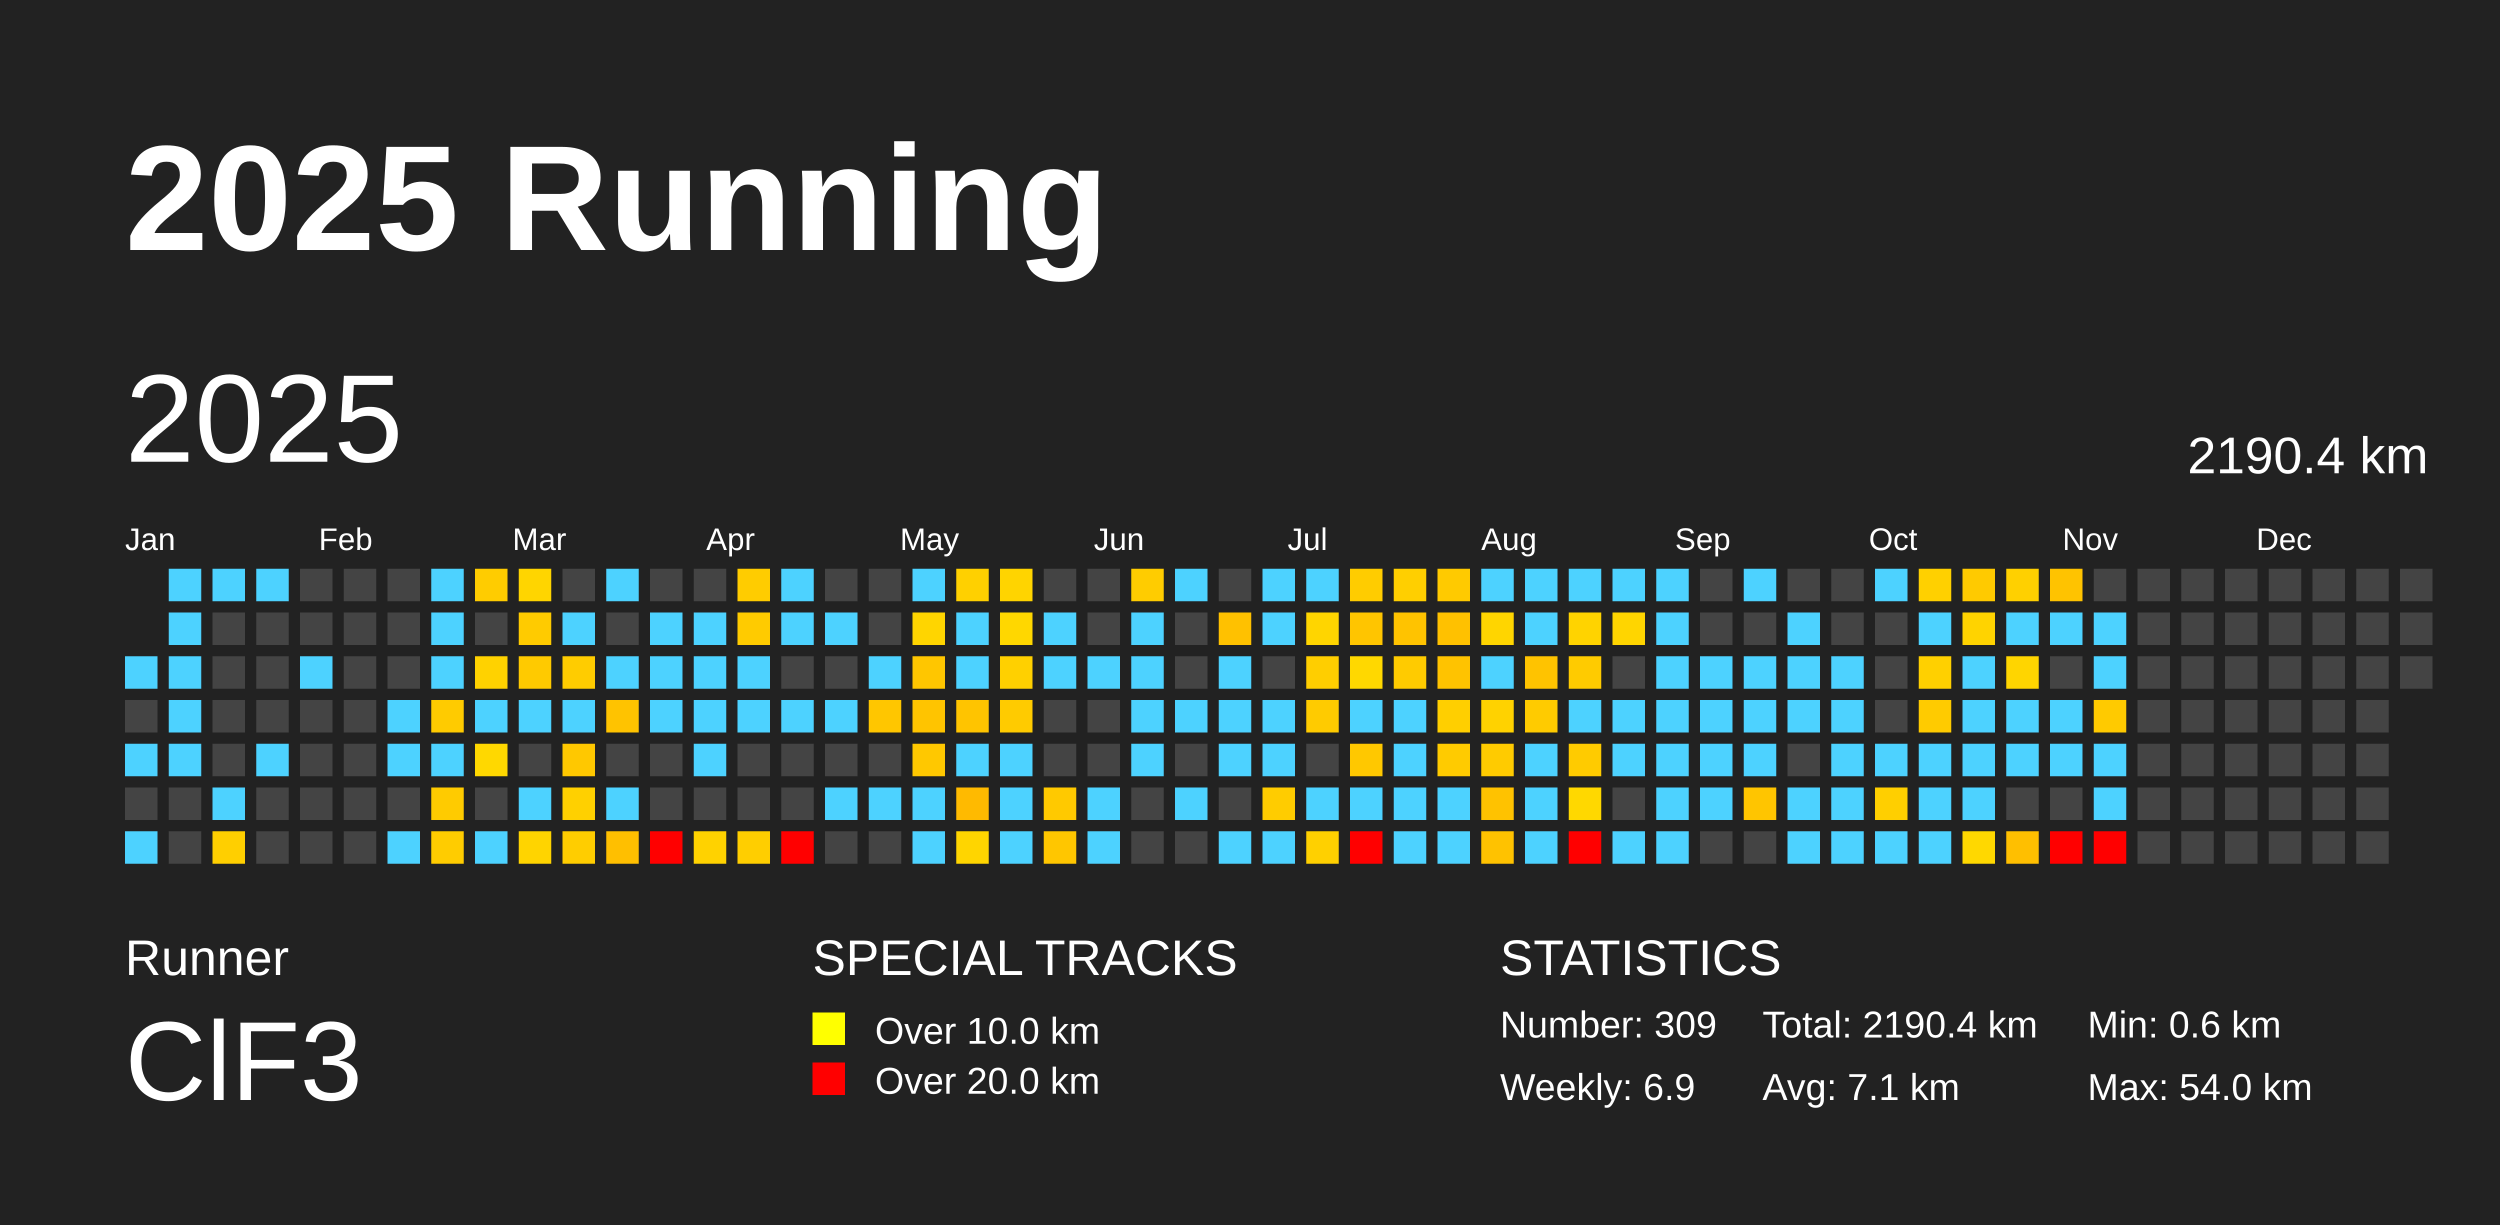
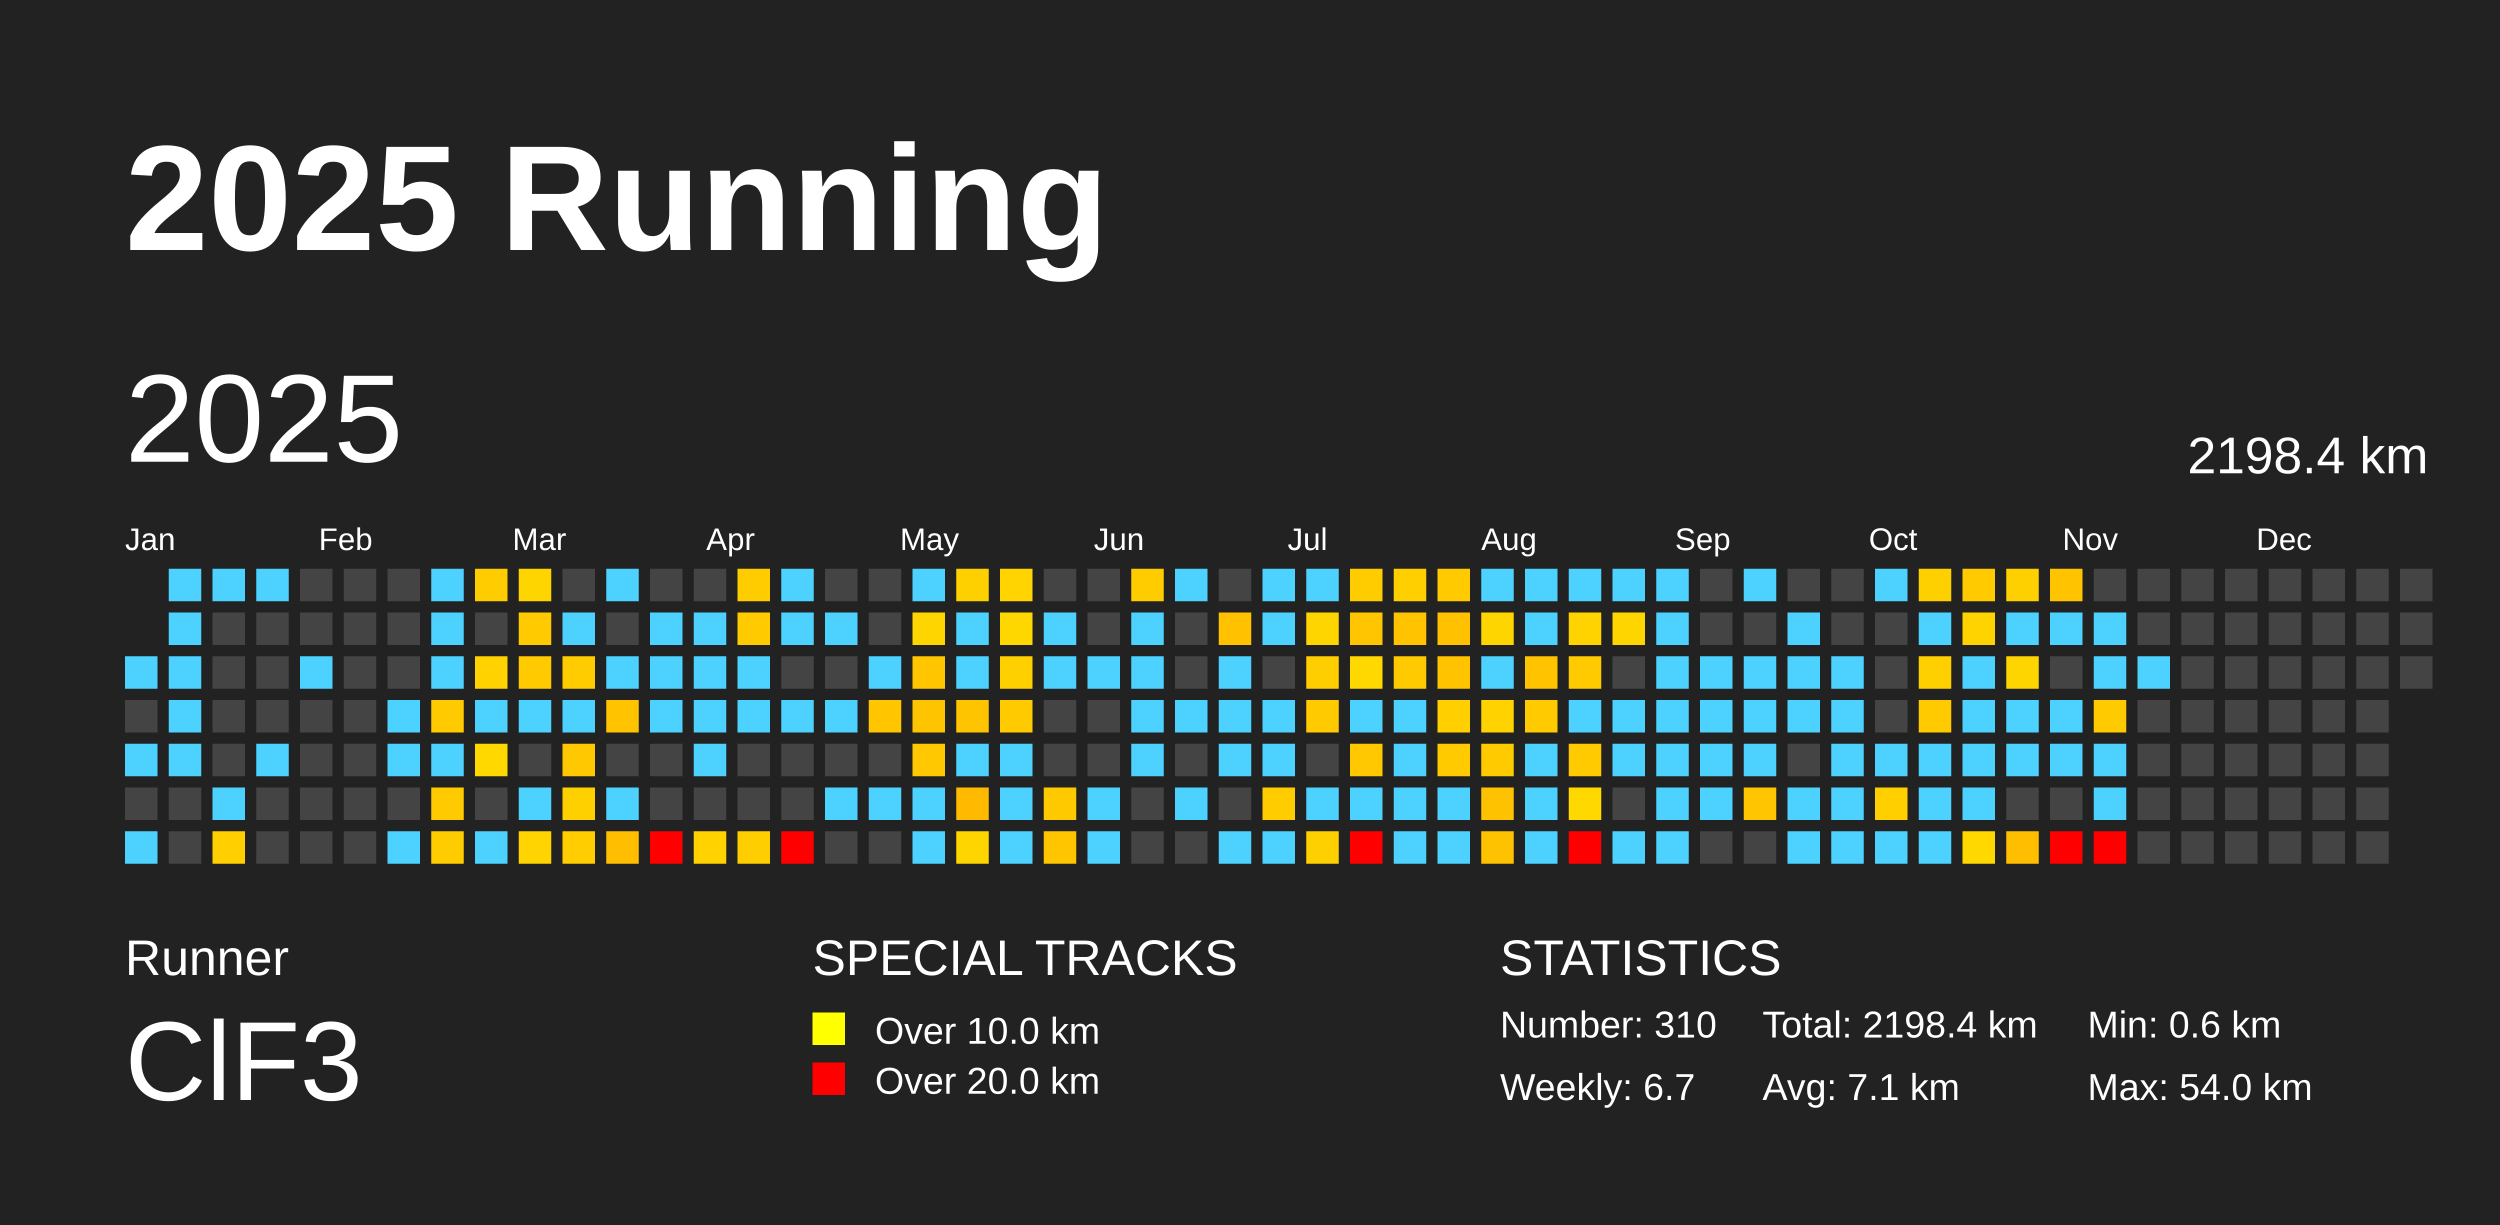
<svg xmlns="http://www.w3.org/2000/svg" baseProfile="full" height="98mm" version="1.1" viewBox="0,0,200,98" width="200mm">
  <defs />
  <rect fill="#222222" height="98" width="200" x="0" y="0" />
  <text fill="#FFFFFF" style="font-size:12px; font-family:Arial; font-weight:bold;" x="10" y="20">2025 Running</text>
  <text fill="#FFFFFF" style="font-size:4px; font-family:Arial" x="10" y="78">Runner</text>
  <text fill="#FFFFFF" style="font-size:9px; font-family:Arial" x="10" y="88">ClF3</text>
  <text fill="#FFFFFF" style="font-size:4px; font-family:Arial" x="65" y="78">SPECIAL TRACKS</text>
  <rect fill="yellow" height="2.6" width="2.6" x="65" y="81" />
  <text fill="#FFFFFF" style="font-size:3px; font-family:Arial" x="70" y="83.5">Over 10.0 km</text>
  <rect fill="red" height="2.6" width="2.6" x="65" y="85" />
  <text fill="#FFFFFF" style="font-size:3px; font-family:Arial" x="70" y="87.5">Over 20.0 km</text>
  <text fill="#FFFFFF" style="font-size:4px; font-family:Arial" x="120" y="78">STATISTICS</text>
-   <text fill="#FFFFFF" style="font-size:3px; font-family:Arial" x="120" y="83">Number: 309</text>
-   <text fill="#FFFFFF" style="font-size:3px; font-family:Arial" x="120" y="88">Weekly: 6.9</text>
-   <text fill="#FFFFFF" style="font-size:3px; font-family:Arial" x="141" y="83">Total: 2190.4 km</text>
+   <text fill="#FFFFFF" style="font-size:3px; font-family:Arial" x="120" y="83">Number: 310</text>
+   <text fill="#FFFFFF" style="font-size:3px; font-family:Arial" x="120" y="88">Weekly: 6.7</text>
+   <text fill="#FFFFFF" style="font-size:3px; font-family:Arial" x="141" y="83">Total: 2198.4 km</text>
  <text fill="#FFFFFF" style="font-size:3px; font-family:Arial" x="141" y="88">Avg: 7.1 km</text>
  <text fill="#FFFFFF" style="font-size:3px; font-family:Arial" x="167" y="83">Min: 0.6 km</text>
  <text fill="#FFFFFF" style="font-size:3px; font-family:Arial" x="167" y="88">Max: 54.0 km</text>
  <text dominant-baseline="hanging" fill="#FFFFFF" style="font-size:10.0px; font-family:Arial;" x="10" y="30">2025</text>
-   <text dominant-baseline="hanging" fill="#FFFFFF" style="font-size:4.125px; font-family:Arial;" x="175" y="35">2190.4 km</text>
+   <text dominant-baseline="hanging" fill="#FFFFFF" style="font-size:4.125px; font-family:Arial;" x="175" y="35">2198.4 km</text>
  <text fill="#FFFFFF" style="font-size:2.5px; font-family:Arial" x="10.0" y="44">Jan</text>
  <text fill="#FFFFFF" style="font-size:2.5px; font-family:Arial" x="25.5" y="44">Feb</text>
  <text fill="#FFFFFF" style="font-size:2.5px; font-family:Arial" x="41.0" y="44">Mar</text>
  <text fill="#FFFFFF" style="font-size:2.5px; font-family:Arial" x="56.5" y="44">Apr</text>
  <text fill="#FFFFFF" style="font-size:2.5px; font-family:Arial" x="72.0" y="44">May</text>
  <text fill="#FFFFFF" style="font-size:2.5px; font-family:Arial" x="87.5" y="44">Jun</text>
  <text fill="#FFFFFF" style="font-size:2.5px; font-family:Arial" x="103.0" y="44">Jul</text>
  <text fill="#FFFFFF" style="font-size:2.5px; font-family:Arial" x="118.5" y="44">Aug</text>
  <text fill="#FFFFFF" style="font-size:2.5px; font-family:Arial" x="134.0" y="44">Sep</text>
  <text fill="#FFFFFF" style="font-size:2.5px; font-family:Arial" x="149.5" y="44">Oct</text>
  <text fill="#FFFFFF" style="font-size:2.5px; font-family:Arial" x="165.0" y="44">Nov</text>
  <text fill="#FFFFFF" style="font-size:2.5px; font-family:Arial" x="180.5" y="44">Dec</text>
  <rect fill="#4dd2ff" height="2.6" width="2.6" x="10.0" y="52.5" />
  <rect fill="#444444" height="2.6" width="2.6" x="10.0" y="56.0" />
  <rect fill="#4dd2ff" height="2.6" width="2.6" x="10.0" y="59.5" />
  <rect fill="#444444" height="2.6" width="2.6" x="10.0" y="63.0" />
  <rect fill="#4dd2ff" height="2.6" width="2.6" x="10.0" y="66.5" />
  <rect fill="#4dd2ff" height="2.6" width="2.6" x="13.5" y="45.5" />
  <rect fill="#4dd2ff" height="2.6" width="2.6" x="13.5" y="49.0" />
  <rect fill="#4dd2ff" height="2.6" width="2.6" x="13.5" y="52.5" />
  <rect fill="#4dd2ff" height="2.6" width="2.6" x="13.5" y="56.0" />
  <rect fill="#4dd2ff" height="2.6" width="2.6" x="13.5" y="59.5" />
  <rect fill="#444444" height="2.6" width="2.6" x="13.5" y="63.0" />
  <rect fill="#444444" height="2.6" width="2.6" x="13.5" y="66.5" />
  <rect fill="#4dd2ff" height="2.6" width="2.6" x="17.0" y="45.5" />
  <rect fill="#444444" height="2.6" width="2.6" x="17.0" y="49.0" />
  <rect fill="#444444" height="2.6" width="2.6" x="17.0" y="52.5" />
  <rect fill="#444444" height="2.6" width="2.6" x="17.0" y="56.0" />
  <rect fill="#444444" height="2.6" width="2.6" x="17.0" y="59.5" />
  <rect fill="#4dd2ff" height="2.6" width="2.6" x="17.0" y="63.0" />
  <rect fill="#ffcf00" height="2.6" width="2.6" x="17.0" y="66.5" />
  <rect fill="#4dd2ff" height="2.6" width="2.6" x="20.5" y="45.5" />
  <rect fill="#444444" height="2.6" width="2.6" x="20.5" y="49.0" />
  <rect fill="#444444" height="2.6" width="2.6" x="20.5" y="52.5" />
  <rect fill="#444444" height="2.6" width="2.6" x="20.5" y="56.0" />
  <rect fill="#4dd2ff" height="2.6" width="2.6" x="20.5" y="59.5" />
  <rect fill="#444444" height="2.6" width="2.6" x="20.5" y="63.0" />
  <rect fill="#444444" height="2.6" width="2.6" x="20.5" y="66.5" />
  <rect fill="#444444" height="2.6" width="2.6" x="24.0" y="45.5" />
  <rect fill="#444444" height="2.6" width="2.6" x="24.0" y="49.0" />
  <rect fill="#4dd2ff" height="2.6" width="2.6" x="24.0" y="52.5" />
  <rect fill="#444444" height="2.6" width="2.6" x="24.0" y="56.0" />
  <rect fill="#444444" height="2.6" width="2.6" x="24.0" y="59.5" />
  <rect fill="#444444" height="2.6" width="2.6" x="24.0" y="63.0" />
  <rect fill="#444444" height="2.6" width="2.6" x="24.0" y="66.5" />
  <rect fill="#444444" height="2.6" width="2.6" x="27.5" y="45.5" />
  <rect fill="#444444" height="2.6" width="2.6" x="27.5" y="49.0" />
  <rect fill="#444444" height="2.6" width="2.6" x="27.5" y="52.5" />
  <rect fill="#444444" height="2.6" width="2.6" x="27.5" y="56.0" />
  <rect fill="#444444" height="2.6" width="2.6" x="27.5" y="59.5" />
  <rect fill="#444444" height="2.6" width="2.6" x="27.5" y="63.0" />
  <rect fill="#444444" height="2.6" width="2.6" x="27.5" y="66.5" />
  <rect fill="#444444" height="2.6" width="2.6" x="31.0" y="45.5" />
  <rect fill="#444444" height="2.6" width="2.6" x="31.0" y="49.0" />
  <rect fill="#444444" height="2.6" width="2.6" x="31.0" y="52.5" />
  <rect fill="#4dd2ff" height="2.6" width="2.6" x="31.0" y="56.0" />
  <rect fill="#4dd2ff" height="2.6" width="2.6" x="31.0" y="59.5" />
  <rect fill="#444444" height="2.6" width="2.6" x="31.0" y="63.0" />
  <rect fill="#4dd2ff" height="2.6" width="2.6" x="31.0" y="66.5" />
  <rect fill="#4dd2ff" height="2.6" width="2.6" x="34.5" y="45.5" />
  <rect fill="#4dd2ff" height="2.6" width="2.6" x="34.5" y="49.0" />
  <rect fill="#4dd2ff" height="2.6" width="2.6" x="34.5" y="52.5" />
  <rect fill="#ffcb00" height="2.6" width="2.6" x="34.5" y="56.0" />
  <rect fill="#4dd2ff" height="2.6" width="2.6" x="34.5" y="59.5" />
  <rect fill="#ffcb00" height="2.6" width="2.6" x="34.5" y="63.0" />
  <rect fill="#ffcc00" height="2.6" width="2.6" x="34.5" y="66.5" />
  <rect fill="#ffcc00" height="2.6" width="2.6" x="38.0" y="45.5" />
  <rect fill="#444444" height="2.6" width="2.6" x="38.0" y="49.0" />
  <rect fill="#ffd200" height="2.6" width="2.6" x="38.0" y="52.5" />
  <rect fill="#4dd2ff" height="2.6" width="2.6" x="38.0" y="56.0" />
  <rect fill="#ffd800" height="2.6" width="2.6" x="38.0" y="59.5" />
  <rect fill="#444444" height="2.6" width="2.6" x="38.0" y="63.0" />
  <rect fill="#4dd2ff" height="2.6" width="2.6" x="38.0" y="66.5" />
  <rect fill="#ffd500" height="2.6" width="2.6" x="41.5" y="45.5" />
  <rect fill="#ffcb00" height="2.6" width="2.6" x="41.5" y="49.0" />
  <rect fill="#ffca00" height="2.6" width="2.6" x="41.5" y="52.5" />
  <rect fill="#4dd2ff" height="2.6" width="2.6" x="41.5" y="56.0" />
  <rect fill="#444444" height="2.6" width="2.6" x="41.5" y="59.5" />
  <rect fill="#4dd2ff" height="2.6" width="2.6" x="41.5" y="63.0" />
  <rect fill="#ffd400" height="2.6" width="2.6" x="41.5" y="66.5" />
  <rect fill="#444444" height="2.6" width="2.6" x="45.0" y="45.5" />
  <rect fill="#4dd2ff" height="2.6" width="2.6" x="45.0" y="49.0" />
  <rect fill="#ffcc00" height="2.6" width="2.6" x="45.0" y="52.5" />
  <rect fill="#4dd2ff" height="2.6" width="2.6" x="45.0" y="56.0" />
  <rect fill="#ffc800" height="2.6" width="2.6" x="45.0" y="59.5" />
  <rect fill="#ffd000" height="2.6" width="2.6" x="45.0" y="63.0" />
  <rect fill="#ffcd00" height="2.6" width="2.6" x="45.0" y="66.5" />
  <rect fill="#4dd2ff" height="2.6" width="2.6" x="48.5" y="45.5" />
  <rect fill="#444444" height="2.6" width="2.6" x="48.5" y="49.0" />
  <rect fill="#4dd2ff" height="2.6" width="2.6" x="48.5" y="52.5" />
  <rect fill="#ffc300" height="2.6" width="2.6" x="48.5" y="56.0" />
  <rect fill="#444444" height="2.6" width="2.6" x="48.5" y="59.5" />
  <rect fill="#4dd2ff" height="2.6" width="2.6" x="48.5" y="63.0" />
  <rect fill="#ffbf00" height="2.6" width="2.6" x="48.5" y="66.5" />
  <rect fill="#444444" height="2.6" width="2.6" x="52.0" y="45.5" />
  <rect fill="#4dd2ff" height="2.6" width="2.6" x="52.0" y="49.0" />
  <rect fill="#4dd2ff" height="2.6" width="2.6" x="52.0" y="52.5" />
  <rect fill="#4dd2ff" height="2.6" width="2.6" x="52.0" y="56.0" />
  <rect fill="#444444" height="2.6" width="2.6" x="52.0" y="59.5" />
  <rect fill="#444444" height="2.6" width="2.6" x="52.0" y="63.0" />
  <rect fill="red" height="2.6" width="2.6" x="52.0" y="66.5" />
  <rect fill="#444444" height="2.6" width="2.6" x="55.5" y="45.5" />
  <rect fill="#4dd2ff" height="2.6" width="2.6" x="55.5" y="49.0" />
  <rect fill="#4dd2ff" height="2.6" width="2.6" x="55.5" y="52.5" />
  <rect fill="#4dd2ff" height="2.6" width="2.6" x="55.5" y="56.0" />
  <rect fill="#4dd2ff" height="2.6" width="2.6" x="55.5" y="59.5" />
  <rect fill="#444444" height="2.6" width="2.6" x="55.5" y="63.0" />
  <rect fill="#ffd200" height="2.6" width="2.6" x="55.5" y="66.5" />
  <rect fill="#ffcc00" height="2.6" width="2.6" x="59.0" y="45.5" />
  <rect fill="#ffcb00" height="2.6" width="2.6" x="59.0" y="49.0" />
  <rect fill="#4dd2ff" height="2.6" width="2.6" x="59.0" y="52.5" />
  <rect fill="#4dd2ff" height="2.6" width="2.6" x="59.0" y="56.0" />
  <rect fill="#444444" height="2.6" width="2.6" x="59.0" y="59.5" />
  <rect fill="#444444" height="2.6" width="2.6" x="59.0" y="63.0" />
  <rect fill="#ffce00" height="2.6" width="2.6" x="59.0" y="66.5" />
  <rect fill="#4dd2ff" height="2.6" width="2.6" x="62.5" y="45.5" />
  <rect fill="#4dd2ff" height="2.6" width="2.6" x="62.5" y="49.0" />
  <rect fill="#444444" height="2.6" width="2.6" x="62.5" y="52.5" />
  <rect fill="#4dd2ff" height="2.6" width="2.6" x="62.5" y="56.0" />
  <rect fill="#444444" height="2.6" width="2.6" x="62.5" y="59.5" />
  <rect fill="#444444" height="2.6" width="2.6" x="62.5" y="63.0" />
  <rect fill="red" height="2.6" width="2.6" x="62.5" y="66.5" />
  <rect fill="#444444" height="2.6" width="2.6" x="66.0" y="45.5" />
  <rect fill="#4dd2ff" height="2.6" width="2.6" x="66.0" y="49.0" />
  <rect fill="#444444" height="2.6" width="2.6" x="66.0" y="52.5" />
  <rect fill="#4dd2ff" height="2.6" width="2.6" x="66.0" y="56.0" />
  <rect fill="#444444" height="2.6" width="2.6" x="66.0" y="59.5" />
  <rect fill="#4dd2ff" height="2.6" width="2.6" x="66.0" y="63.0" />
  <rect fill="#444444" height="2.6" width="2.6" x="66.0" y="66.5" />
  <rect fill="#444444" height="2.6" width="2.6" x="69.5" y="45.5" />
  <rect fill="#444444" height="2.6" width="2.6" x="69.5" y="49.0" />
  <rect fill="#4dd2ff" height="2.6" width="2.6" x="69.5" y="52.5" />
  <rect fill="#ffc600" height="2.6" width="2.6" x="69.5" y="56.0" />
  <rect fill="#444444" height="2.6" width="2.6" x="69.5" y="59.5" />
  <rect fill="#4dd2ff" height="2.6" width="2.6" x="69.5" y="63.0" />
  <rect fill="#444444" height="2.6" width="2.6" x="69.5" y="66.5" />
  <rect fill="#4dd2ff" height="2.6" width="2.6" x="73.0" y="45.5" />
  <rect fill="#ffd500" height="2.6" width="2.6" x="73.0" y="49.0" />
  <rect fill="#ffc600" height="2.6" width="2.6" x="73.0" y="52.5" />
  <rect fill="#ffc400" height="2.6" width="2.6" x="73.0" y="56.0" />
  <rect fill="#ffc800" height="2.6" width="2.6" x="73.0" y="59.5" />
  <rect fill="#4dd2ff" height="2.6" width="2.6" x="73.0" y="63.0" />
  <rect fill="#4dd2ff" height="2.6" width="2.6" x="73.0" y="66.5" />
  <rect fill="#ffd000" height="2.6" width="2.6" x="76.5" y="45.5" />
  <rect fill="#4dd2ff" height="2.6" width="2.6" x="76.5" y="49.0" />
  <rect fill="#4dd2ff" height="2.6" width="2.6" x="76.5" y="52.5" />
  <rect fill="#ffc400" height="2.6" width="2.6" x="76.5" y="56.0" />
  <rect fill="#4dd2ff" height="2.6" width="2.6" x="76.5" y="59.5" />
  <rect fill="#ffba00" height="2.6" width="2.6" x="76.5" y="63.0" />
  <rect fill="#ffd500" height="2.6" width="2.6" x="76.5" y="66.5" />
  <rect fill="#ffd400" height="2.6" width="2.6" x="80.0" y="45.5" />
  <rect fill="#ffd700" height="2.6" width="2.6" x="80.0" y="49.0" />
  <rect fill="#ffd000" height="2.6" width="2.6" x="80.0" y="52.5" />
  <rect fill="#ffcb00" height="2.6" width="2.6" x="80.0" y="56.0" />
  <rect fill="#4dd2ff" height="2.6" width="2.6" x="80.0" y="59.5" />
  <rect fill="#4dd2ff" height="2.6" width="2.6" x="80.0" y="63.0" />
  <rect fill="#4dd2ff" height="2.6" width="2.6" x="80.0" y="66.5" />
  <rect fill="#444444" height="2.6" width="2.6" x="83.5" y="45.5" />
  <rect fill="#4dd2ff" height="2.6" width="2.6" x="83.5" y="49.0" />
  <rect fill="#4dd2ff" height="2.6" width="2.6" x="83.5" y="52.5" />
  <rect fill="#444444" height="2.6" width="2.6" x="83.5" y="56.0" />
  <rect fill="#444444" height="2.6" width="2.6" x="83.5" y="59.5" />
  <rect fill="#ffc900" height="2.6" width="2.6" x="83.5" y="63.0" />
  <rect fill="#ffc600" height="2.6" width="2.6" x="83.5" y="66.5" />
  <rect fill="#444444" height="2.6" width="2.6" x="87.0" y="45.5" />
  <rect fill="#444444" height="2.6" width="2.6" x="87.0" y="49.0" />
  <rect fill="#4dd2ff" height="2.6" width="2.6" x="87.0" y="52.5" />
  <rect fill="#444444" height="2.6" width="2.6" x="87.0" y="56.0" />
  <rect fill="#444444" height="2.6" width="2.6" x="87.0" y="59.5" />
  <rect fill="#4dd2ff" height="2.6" width="2.6" x="87.0" y="63.0" />
  <rect fill="#4dd2ff" height="2.6" width="2.6" x="87.0" y="66.5" />
  <rect fill="#ffcc00" height="2.6" width="2.6" x="90.5" y="45.5" />
  <rect fill="#4dd2ff" height="2.6" width="2.6" x="90.5" y="49.0" />
  <rect fill="#4dd2ff" height="2.6" width="2.6" x="90.5" y="52.5" />
  <rect fill="#4dd2ff" height="2.6" width="2.6" x="90.5" y="56.0" />
  <rect fill="#4dd2ff" height="2.6" width="2.6" x="90.5" y="59.5" />
  <rect fill="#444444" height="2.6" width="2.6" x="90.5" y="63.0" />
  <rect fill="#444444" height="2.6" width="2.6" x="90.5" y="66.5" />
  <rect fill="#4dd2ff" height="2.6" width="2.6" x="94.0" y="45.5" />
  <rect fill="#444444" height="2.6" width="2.6" x="94.0" y="49.0" />
  <rect fill="#444444" height="2.6" width="2.6" x="94.0" y="52.5" />
  <rect fill="#4dd2ff" height="2.6" width="2.6" x="94.0" y="56.0" />
  <rect fill="#444444" height="2.6" width="2.6" x="94.0" y="59.5" />
  <rect fill="#4dd2ff" height="2.6" width="2.6" x="94.0" y="63.0" />
  <rect fill="#444444" height="2.6" width="2.6" x="94.0" y="66.5" />
  <rect fill="#444444" height="2.6" width="2.6" x="97.5" y="45.5" />
  <rect fill="#ffc100" height="2.6" width="2.6" x="97.5" y="49.0" />
  <rect fill="#4dd2ff" height="2.6" width="2.6" x="97.5" y="52.5" />
  <rect fill="#4dd2ff" height="2.6" width="2.6" x="97.5" y="56.0" />
  <rect fill="#4dd2ff" height="2.6" width="2.6" x="97.5" y="59.5" />
  <rect fill="#444444" height="2.6" width="2.6" x="97.5" y="63.0" />
  <rect fill="#4dd2ff" height="2.6" width="2.6" x="97.5" y="66.5" />
  <rect fill="#4dd2ff" height="2.6" width="2.6" x="101.0" y="45.5" />
  <rect fill="#4dd2ff" height="2.6" width="2.6" x="101.0" y="49.0" />
  <rect fill="#444444" height="2.6" width="2.6" x="101.0" y="52.5" />
  <rect fill="#4dd2ff" height="2.6" width="2.6" x="101.0" y="56.0" />
  <rect fill="#4dd2ff" height="2.6" width="2.6" x="101.0" y="59.5" />
  <rect fill="#ffcc00" height="2.6" width="2.6" x="101.0" y="63.0" />
  <rect fill="#4dd2ff" height="2.6" width="2.6" x="101.0" y="66.5" />
  <rect fill="#4dd2ff" height="2.6" width="2.6" x="104.5" y="45.5" />
  <rect fill="#ffd500" height="2.6" width="2.6" x="104.5" y="49.0" />
  <rect fill="#ffce00" height="2.6" width="2.6" x="104.5" y="52.5" />
  <rect fill="#ffcb00" height="2.6" width="2.6" x="104.5" y="56.0" />
  <rect fill="#444444" height="2.6" width="2.6" x="104.5" y="59.5" />
  <rect fill="#4dd2ff" height="2.6" width="2.6" x="104.5" y="63.0" />
  <rect fill="#ffd000" height="2.6" width="2.6" x="104.5" y="66.5" />
  <rect fill="#ffcc00" height="2.6" width="2.6" x="108.0" y="45.5" />
  <rect fill="#ffc500" height="2.6" width="2.6" x="108.0" y="49.0" />
  <rect fill="#ffd800" height="2.6" width="2.6" x="108.0" y="52.5" />
  <rect fill="#4dd2ff" height="2.6" width="2.6" x="108.0" y="56.0" />
  <rect fill="#ffc800" height="2.6" width="2.6" x="108.0" y="59.5" />
  <rect fill="#4dd2ff" height="2.6" width="2.6" x="108.0" y="63.0" />
  <rect fill="red" height="2.6" width="2.6" x="108.0" y="66.5" />
  <rect fill="#ffcf00" height="2.6" width="2.6" x="111.5" y="45.5" />
  <rect fill="#ffc300" height="2.6" width="2.6" x="111.5" y="49.0" />
  <rect fill="#ffcb00" height="2.6" width="2.6" x="111.5" y="52.5" />
  <rect fill="#4dd2ff" height="2.6" width="2.6" x="111.5" y="56.0" />
  <rect fill="#4dd2ff" height="2.6" width="2.6" x="111.5" y="59.5" />
  <rect fill="#4dd2ff" height="2.6" width="2.6" x="111.5" y="63.0" />
  <rect fill="#4dd2ff" height="2.6" width="2.6" x="111.5" y="66.5" />
  <rect fill="#ffca00" height="2.6" width="2.6" x="115.0" y="45.5" />
  <rect fill="#ffc100" height="2.6" width="2.6" x="115.0" y="49.0" />
  <rect fill="#ffc300" height="2.6" width="2.6" x="115.0" y="52.5" />
  <rect fill="#ffcf00" height="2.6" width="2.6" x="115.0" y="56.0" />
  <rect fill="#ffcb00" height="2.6" width="2.6" x="115.0" y="59.5" />
  <rect fill="#4dd2ff" height="2.6" width="2.6" x="115.0" y="63.0" />
  <rect fill="#4dd2ff" height="2.6" width="2.6" x="115.0" y="66.5" />
  <rect fill="#4dd2ff" height="2.6" width="2.6" x="118.5" y="45.5" />
  <rect fill="#ffd500" height="2.6" width="2.6" x="118.5" y="49.0" />
  <rect fill="#4dd2ff" height="2.6" width="2.6" x="118.5" y="52.5" />
  <rect fill="#ffd200" height="2.6" width="2.6" x="118.5" y="56.0" />
  <rect fill="#ffcb00" height="2.6" width="2.6" x="118.5" y="59.5" />
  <rect fill="#ffc200" height="2.6" width="2.6" x="118.5" y="63.0" />
  <rect fill="#ffc200" height="2.6" width="2.6" x="118.5" y="66.5" />
  <rect fill="#4dd2ff" height="2.6" width="2.6" x="122.0" y="45.5" />
  <rect fill="#4dd2ff" height="2.6" width="2.6" x="122.0" y="49.0" />
  <rect fill="#ffc300" height="2.6" width="2.6" x="122.0" y="52.5" />
  <rect fill="#ffcb00" height="2.6" width="2.6" x="122.0" y="56.0" />
  <rect fill="#4dd2ff" height="2.6" width="2.6" x="122.0" y="59.5" />
  <rect fill="#4dd2ff" height="2.6" width="2.6" x="122.0" y="63.0" />
  <rect fill="#4dd2ff" height="2.6" width="2.6" x="122.0" y="66.5" />
  <rect fill="#4dd2ff" height="2.6" width="2.6" x="125.5" y="45.5" />
  <rect fill="#ffd300" height="2.6" width="2.6" x="125.5" y="49.0" />
  <rect fill="#ffcb00" height="2.6" width="2.6" x="125.5" y="52.5" />
  <rect fill="#4dd2ff" height="2.6" width="2.6" x="125.5" y="56.0" />
  <rect fill="#ffcb00" height="2.6" width="2.6" x="125.5" y="59.5" />
  <rect fill="#ffd800" height="2.6" width="2.6" x="125.5" y="63.0" />
  <rect fill="red" height="2.6" width="2.6" x="125.5" y="66.5" />
  <rect fill="#4dd2ff" height="2.6" width="2.6" x="129.0" y="45.5" />
  <rect fill="#ffd500" height="2.6" width="2.6" x="129.0" y="49.0" />
  <rect fill="#444444" height="2.6" width="2.6" x="129.0" y="52.5" />
  <rect fill="#4dd2ff" height="2.6" width="2.6" x="129.0" y="56.0" />
  <rect fill="#4dd2ff" height="2.6" width="2.6" x="129.0" y="59.5" />
  <rect fill="#444444" height="2.6" width="2.6" x="129.0" y="63.0" />
  <rect fill="#4dd2ff" height="2.6" width="2.6" x="129.0" y="66.5" />
  <rect fill="#4dd2ff" height="2.6" width="2.6" x="132.5" y="45.5" />
  <rect fill="#4dd2ff" height="2.6" width="2.6" x="132.5" y="49.0" />
  <rect fill="#4dd2ff" height="2.6" width="2.6" x="132.5" y="52.5" />
  <rect fill="#4dd2ff" height="2.6" width="2.6" x="132.5" y="56.0" />
  <rect fill="#4dd2ff" height="2.6" width="2.6" x="132.5" y="59.5" />
  <rect fill="#4dd2ff" height="2.6" width="2.6" x="132.5" y="63.0" />
  <rect fill="#4dd2ff" height="2.6" width="2.6" x="132.5" y="66.5" />
  <rect fill="#444444" height="2.6" width="2.6" x="136.0" y="45.5" />
  <rect fill="#444444" height="2.6" width="2.6" x="136.0" y="49.0" />
  <rect fill="#4dd2ff" height="2.6" width="2.6" x="136.0" y="52.5" />
  <rect fill="#4dd2ff" height="2.6" width="2.6" x="136.0" y="56.0" />
  <rect fill="#4dd2ff" height="2.6" width="2.6" x="136.0" y="59.5" />
  <rect fill="#4dd2ff" height="2.6" width="2.6" x="136.0" y="63.0" />
  <rect fill="#444444" height="2.6" width="2.6" x="136.0" y="66.5" />
  <rect fill="#4dd2ff" height="2.6" width="2.6" x="139.5" y="45.5" />
  <rect fill="#444444" height="2.6" width="2.6" x="139.5" y="49.0" />
  <rect fill="#4dd2ff" height="2.6" width="2.6" x="139.5" y="52.5" />
  <rect fill="#4dd2ff" height="2.6" width="2.6" x="139.5" y="56.0" />
  <rect fill="#4dd2ff" height="2.6" width="2.6" x="139.5" y="59.5" />
  <rect fill="#ffc500" height="2.6" width="2.6" x="139.5" y="63.0" />
  <rect fill="#444444" height="2.6" width="2.6" x="139.5" y="66.5" />
  <rect fill="#444444" height="2.6" width="2.6" x="143.0" y="45.5" />
  <rect fill="#4dd2ff" height="2.6" width="2.6" x="143.0" y="49.0" />
  <rect fill="#4dd2ff" height="2.6" width="2.6" x="143.0" y="52.5" />
  <rect fill="#4dd2ff" height="2.6" width="2.6" x="143.0" y="56.0" />
  <rect fill="#444444" height="2.6" width="2.6" x="143.0" y="59.5" />
  <rect fill="#4dd2ff" height="2.6" width="2.6" x="143.0" y="63.0" />
  <rect fill="#4dd2ff" height="2.6" width="2.6" x="143.0" y="66.5" />
  <rect fill="#444444" height="2.6" width="2.6" x="146.5" y="45.5" />
  <rect fill="#444444" height="2.6" width="2.6" x="146.5" y="49.0" />
  <rect fill="#4dd2ff" height="2.6" width="2.6" x="146.5" y="52.5" />
  <rect fill="#4dd2ff" height="2.6" width="2.6" x="146.5" y="56.0" />
  <rect fill="#4dd2ff" height="2.6" width="2.6" x="146.5" y="59.5" />
  <rect fill="#4dd2ff" height="2.6" width="2.6" x="146.5" y="63.0" />
  <rect fill="#4dd2ff" height="2.6" width="2.6" x="146.5" y="66.5" />
  <rect fill="#4dd2ff" height="2.6" width="2.6" x="150.0" y="45.5" />
  <rect fill="#444444" height="2.6" width="2.6" x="150.0" y="49.0" />
  <rect fill="#444444" height="2.6" width="2.6" x="150.0" y="52.5" />
  <rect fill="#444444" height="2.6" width="2.6" x="150.0" y="56.0" />
  <rect fill="#4dd2ff" height="2.6" width="2.6" x="150.0" y="59.5" />
  <rect fill="#ffcf00" height="2.6" width="2.6" x="150.0" y="63.0" />
  <rect fill="#4dd2ff" height="2.6" width="2.6" x="150.0" y="66.5" />
  <rect fill="#ffd000" height="2.6" width="2.6" x="153.5" y="45.5" />
  <rect fill="#4dd2ff" height="2.6" width="2.6" x="153.5" y="49.0" />
  <rect fill="#ffd000" height="2.6" width="2.6" x="153.5" y="52.5" />
  <rect fill="#ffcb00" height="2.6" width="2.6" x="153.5" y="56.0" />
  <rect fill="#4dd2ff" height="2.6" width="2.6" x="153.5" y="59.5" />
  <rect fill="#4dd2ff" height="2.6" width="2.6" x="153.5" y="63.0" />
  <rect fill="#4dd2ff" height="2.6" width="2.6" x="153.5" y="66.5" />
  <rect fill="#ffca00" height="2.6" width="2.6" x="157.0" y="45.5" />
  <rect fill="#ffd300" height="2.6" width="2.6" x="157.0" y="49.0" />
  <rect fill="#4dd2ff" height="2.6" width="2.6" x="157.0" y="52.5" />
  <rect fill="#4dd2ff" height="2.6" width="2.6" x="157.0" y="56.0" />
  <rect fill="#4dd2ff" height="2.6" width="2.6" x="157.0" y="59.5" />
  <rect fill="#4dd2ff" height="2.6" width="2.6" x="157.0" y="63.0" />
  <rect fill="#ffd800" height="2.6" width="2.6" x="157.0" y="66.5" />
  <rect fill="#ffd000" height="2.6" width="2.6" x="160.5" y="45.5" />
  <rect fill="#4dd2ff" height="2.6" width="2.6" x="160.5" y="49.0" />
  <rect fill="#ffd500" height="2.6" width="2.6" x="160.5" y="52.5" />
  <rect fill="#4dd2ff" height="2.6" width="2.6" x="160.5" y="56.0" />
  <rect fill="#4dd2ff" height="2.6" width="2.6" x="160.5" y="59.5" />
  <rect fill="#444444" height="2.6" width="2.6" x="160.5" y="63.0" />
  <rect fill="#ffbf00" height="2.6" width="2.6" x="160.5" y="66.5" />
  <rect fill="#ffc300" height="2.6" width="2.6" x="164.0" y="45.5" />
  <rect fill="#4dd2ff" height="2.6" width="2.6" x="164.0" y="49.0" />
  <rect fill="#444444" height="2.6" width="2.6" x="164.0" y="52.5" />
  <rect fill="#4dd2ff" height="2.6" width="2.6" x="164.0" y="56.0" />
  <rect fill="#4dd2ff" height="2.6" width="2.6" x="164.0" y="59.5" />
  <rect fill="#444444" height="2.6" width="2.6" x="164.0" y="63.0" />
  <rect fill="red" height="2.6" width="2.6" x="164.0" y="66.5" />
  <rect fill="#444444" height="2.6" width="2.6" x="167.5" y="45.5" />
  <rect fill="#4dd2ff" height="2.6" width="2.6" x="167.5" y="49.0" />
  <rect fill="#4dd2ff" height="2.6" width="2.6" x="167.5" y="52.5" />
  <rect fill="#ffca00" height="2.6" width="2.6" x="167.5" y="56.0" />
  <rect fill="#4dd2ff" height="2.6" width="2.6" x="167.5" y="59.5" />
  <rect fill="#4dd2ff" height="2.6" width="2.6" x="167.5" y="63.0" />
  <rect fill="red" height="2.6" width="2.6" x="167.5" y="66.5" />
  <rect fill="#444444" height="2.6" width="2.6" x="171.0" y="45.5" />
  <rect fill="#444444" height="2.6" width="2.6" x="171.0" y="49.0" />
-   <rect fill="#444444" height="2.6" width="2.6" x="171.0" y="52.5" />
+   <rect fill="#4dd2ff" height="2.6" width="2.6" x="171.0" y="52.5" />
  <rect fill="#444444" height="2.6" width="2.6" x="171.0" y="56.0" />
  <rect fill="#444444" height="2.6" width="2.6" x="171.0" y="59.5" />
  <rect fill="#444444" height="2.6" width="2.6" x="171.0" y="63.0" />
  <rect fill="#444444" height="2.6" width="2.6" x="171.0" y="66.5" />
  <rect fill="#444444" height="2.6" width="2.6" x="174.5" y="45.5" />
  <rect fill="#444444" height="2.6" width="2.6" x="174.5" y="49.0" />
  <rect fill="#444444" height="2.6" width="2.6" x="174.5" y="52.5" />
  <rect fill="#444444" height="2.6" width="2.6" x="174.5" y="56.0" />
  <rect fill="#444444" height="2.6" width="2.6" x="174.5" y="59.5" />
  <rect fill="#444444" height="2.6" width="2.6" x="174.5" y="63.0" />
  <rect fill="#444444" height="2.6" width="2.6" x="174.5" y="66.5" />
  <rect fill="#444444" height="2.6" width="2.6" x="178.0" y="45.5" />
  <rect fill="#444444" height="2.6" width="2.6" x="178.0" y="49.0" />
  <rect fill="#444444" height="2.6" width="2.6" x="178.0" y="52.5" />
  <rect fill="#444444" height="2.6" width="2.6" x="178.0" y="56.0" />
  <rect fill="#444444" height="2.6" width="2.6" x="178.0" y="59.5" />
  <rect fill="#444444" height="2.6" width="2.6" x="178.0" y="63.0" />
  <rect fill="#444444" height="2.6" width="2.6" x="178.0" y="66.5" />
  <rect fill="#444444" height="2.6" width="2.6" x="181.5" y="45.5" />
  <rect fill="#444444" height="2.6" width="2.6" x="181.5" y="49.0" />
  <rect fill="#444444" height="2.6" width="2.6" x="181.5" y="52.5" />
  <rect fill="#444444" height="2.6" width="2.6" x="181.5" y="56.0" />
  <rect fill="#444444" height="2.6" width="2.6" x="181.5" y="59.5" />
  <rect fill="#444444" height="2.6" width="2.6" x="181.5" y="63.0" />
  <rect fill="#444444" height="2.6" width="2.6" x="181.5" y="66.5" />
  <rect fill="#444444" height="2.6" width="2.6" x="185.0" y="45.5" />
  <rect fill="#444444" height="2.6" width="2.6" x="185.0" y="49.0" />
  <rect fill="#444444" height="2.6" width="2.6" x="185.0" y="52.5" />
  <rect fill="#444444" height="2.6" width="2.6" x="185.0" y="56.0" />
  <rect fill="#444444" height="2.6" width="2.6" x="185.0" y="59.5" />
  <rect fill="#444444" height="2.6" width="2.6" x="185.0" y="63.0" />
  <rect fill="#444444" height="2.6" width="2.6" x="185.0" y="66.5" />
  <rect fill="#444444" height="2.6" width="2.6" x="188.5" y="45.5" />
  <rect fill="#444444" height="2.6" width="2.6" x="188.5" y="49.0" />
  <rect fill="#444444" height="2.6" width="2.6" x="188.5" y="52.5" />
  <rect fill="#444444" height="2.6" width="2.6" x="188.5" y="56.0" />
  <rect fill="#444444" height="2.6" width="2.6" x="188.5" y="59.5" />
  <rect fill="#444444" height="2.6" width="2.6" x="188.5" y="63.0" />
  <rect fill="#444444" height="2.6" width="2.6" x="188.5" y="66.5" />
  <rect fill="#444444" height="2.6" width="2.6" x="192.0" y="45.5" />
  <rect fill="#444444" height="2.6" width="2.6" x="192.0" y="49.0" />
  <rect fill="#444444" height="2.6" width="2.6" x="192.0" y="52.5" />
</svg>
